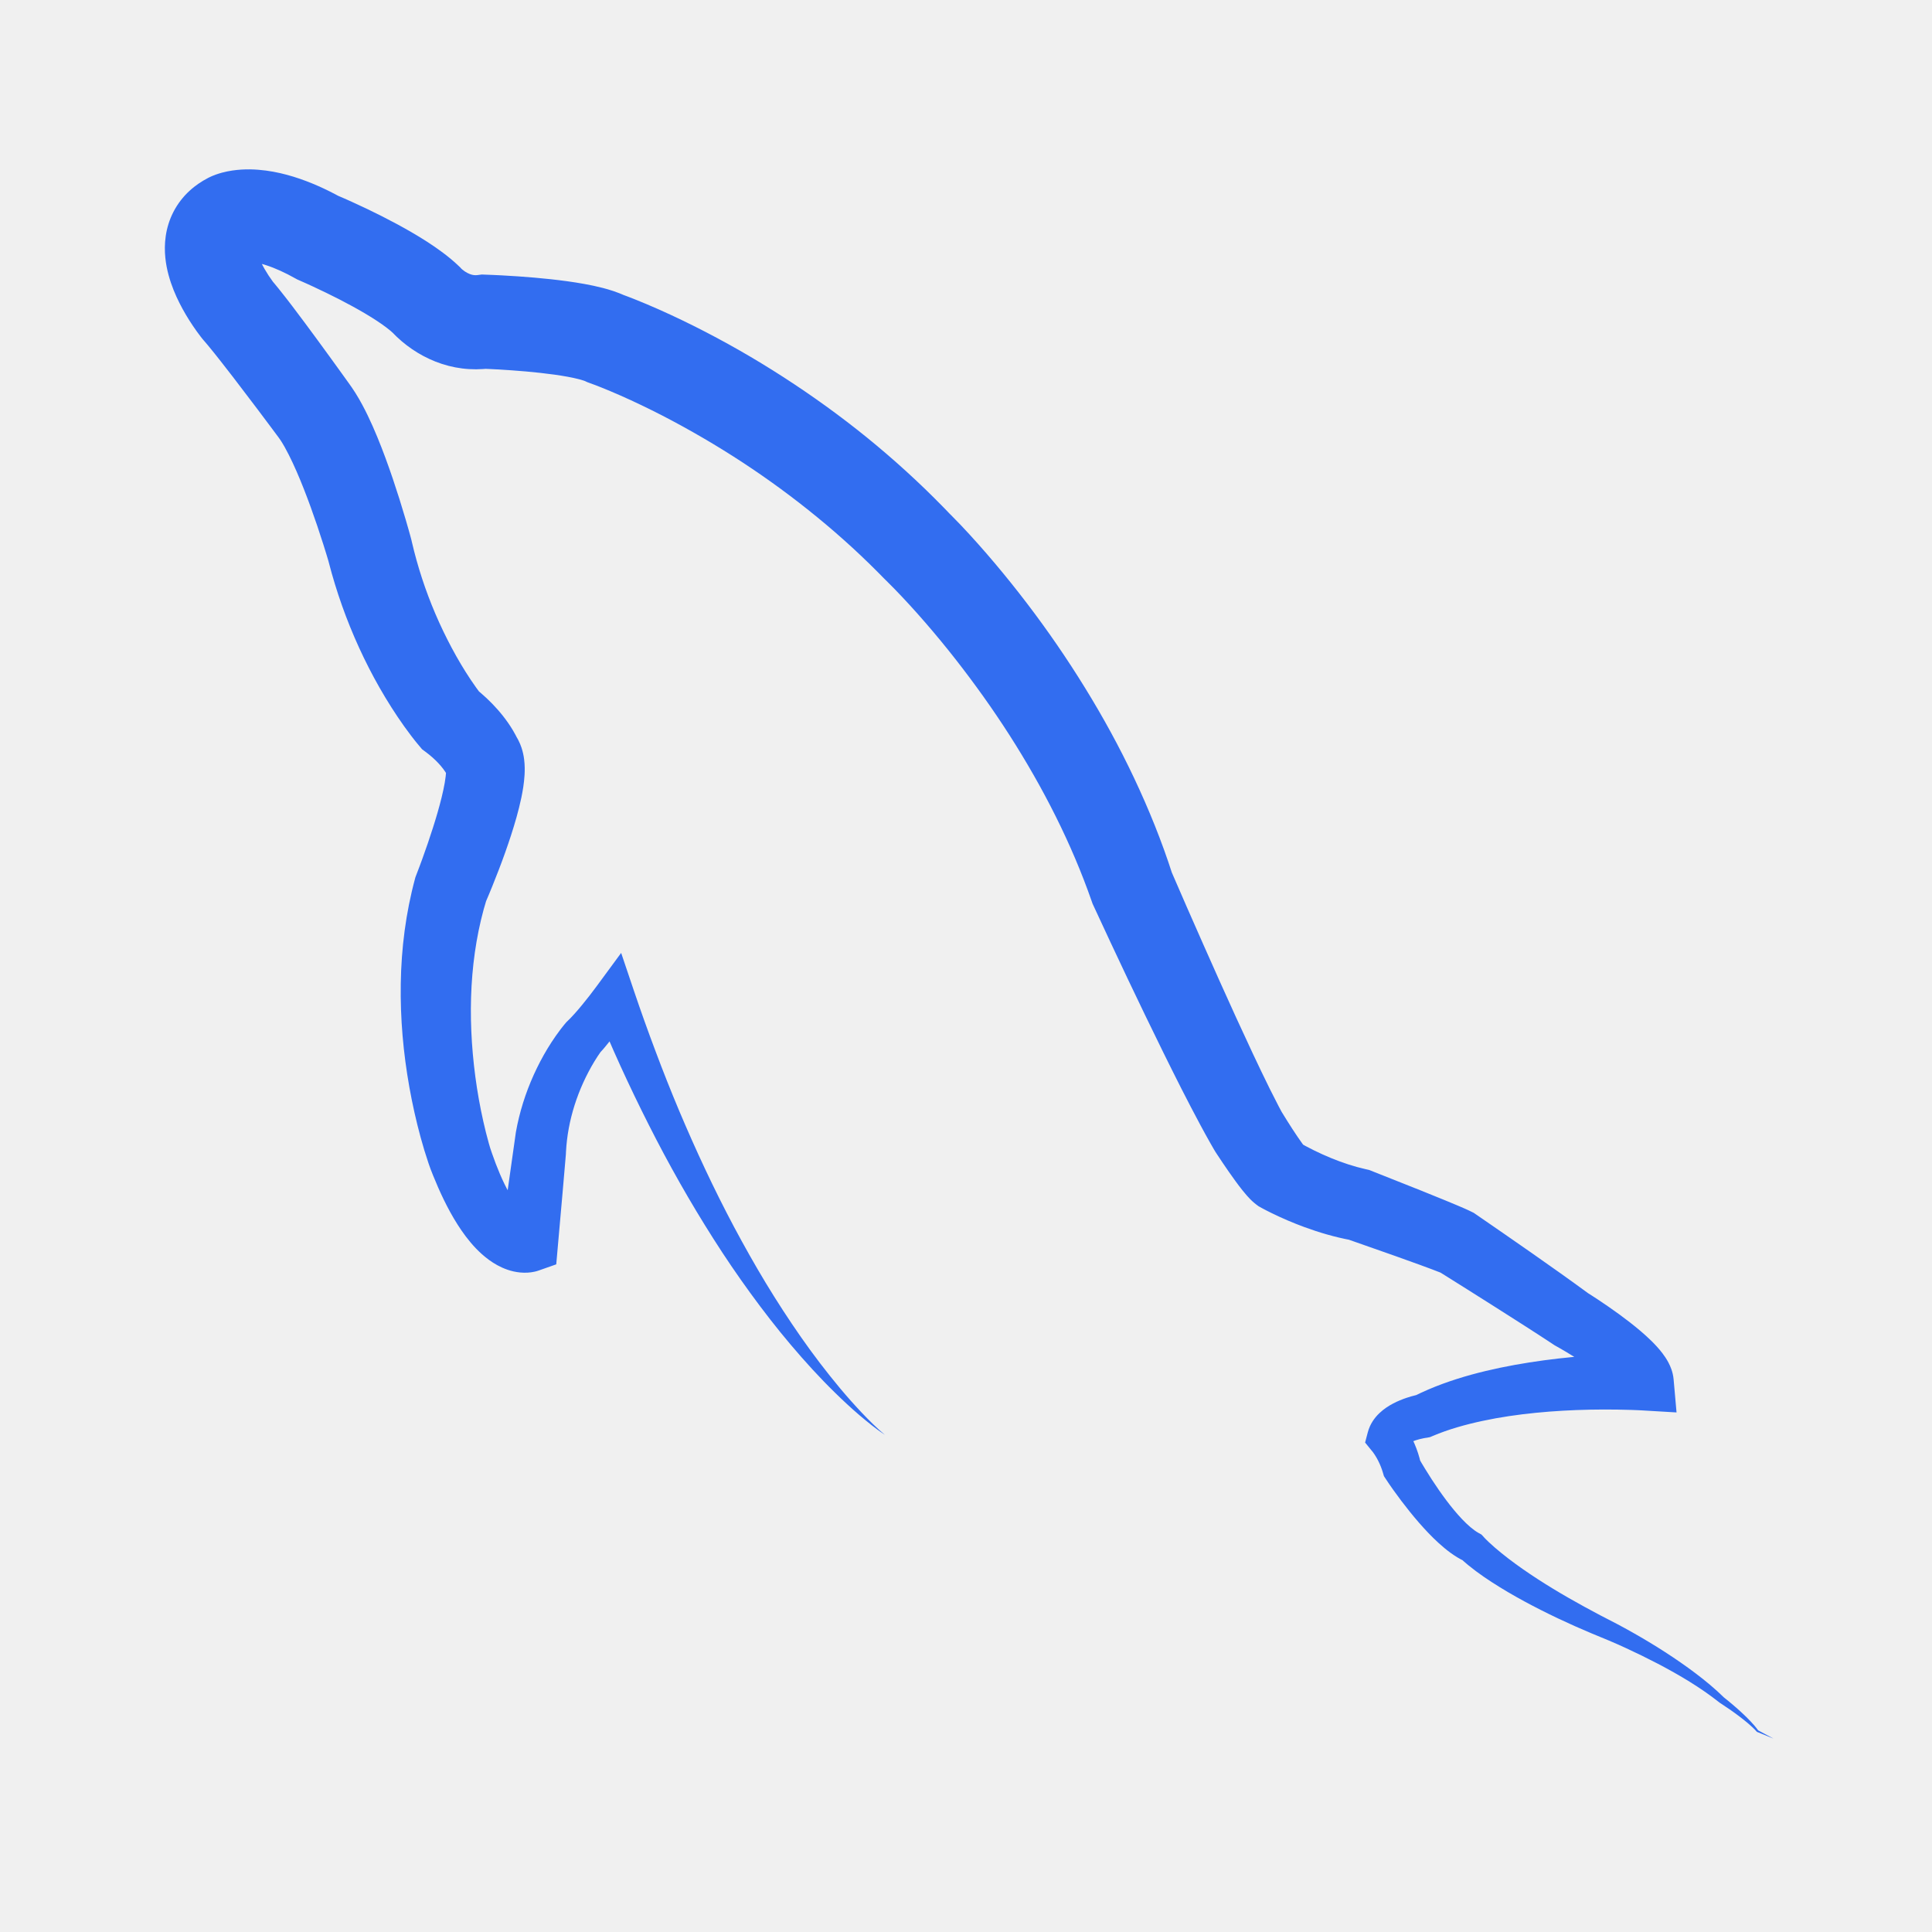
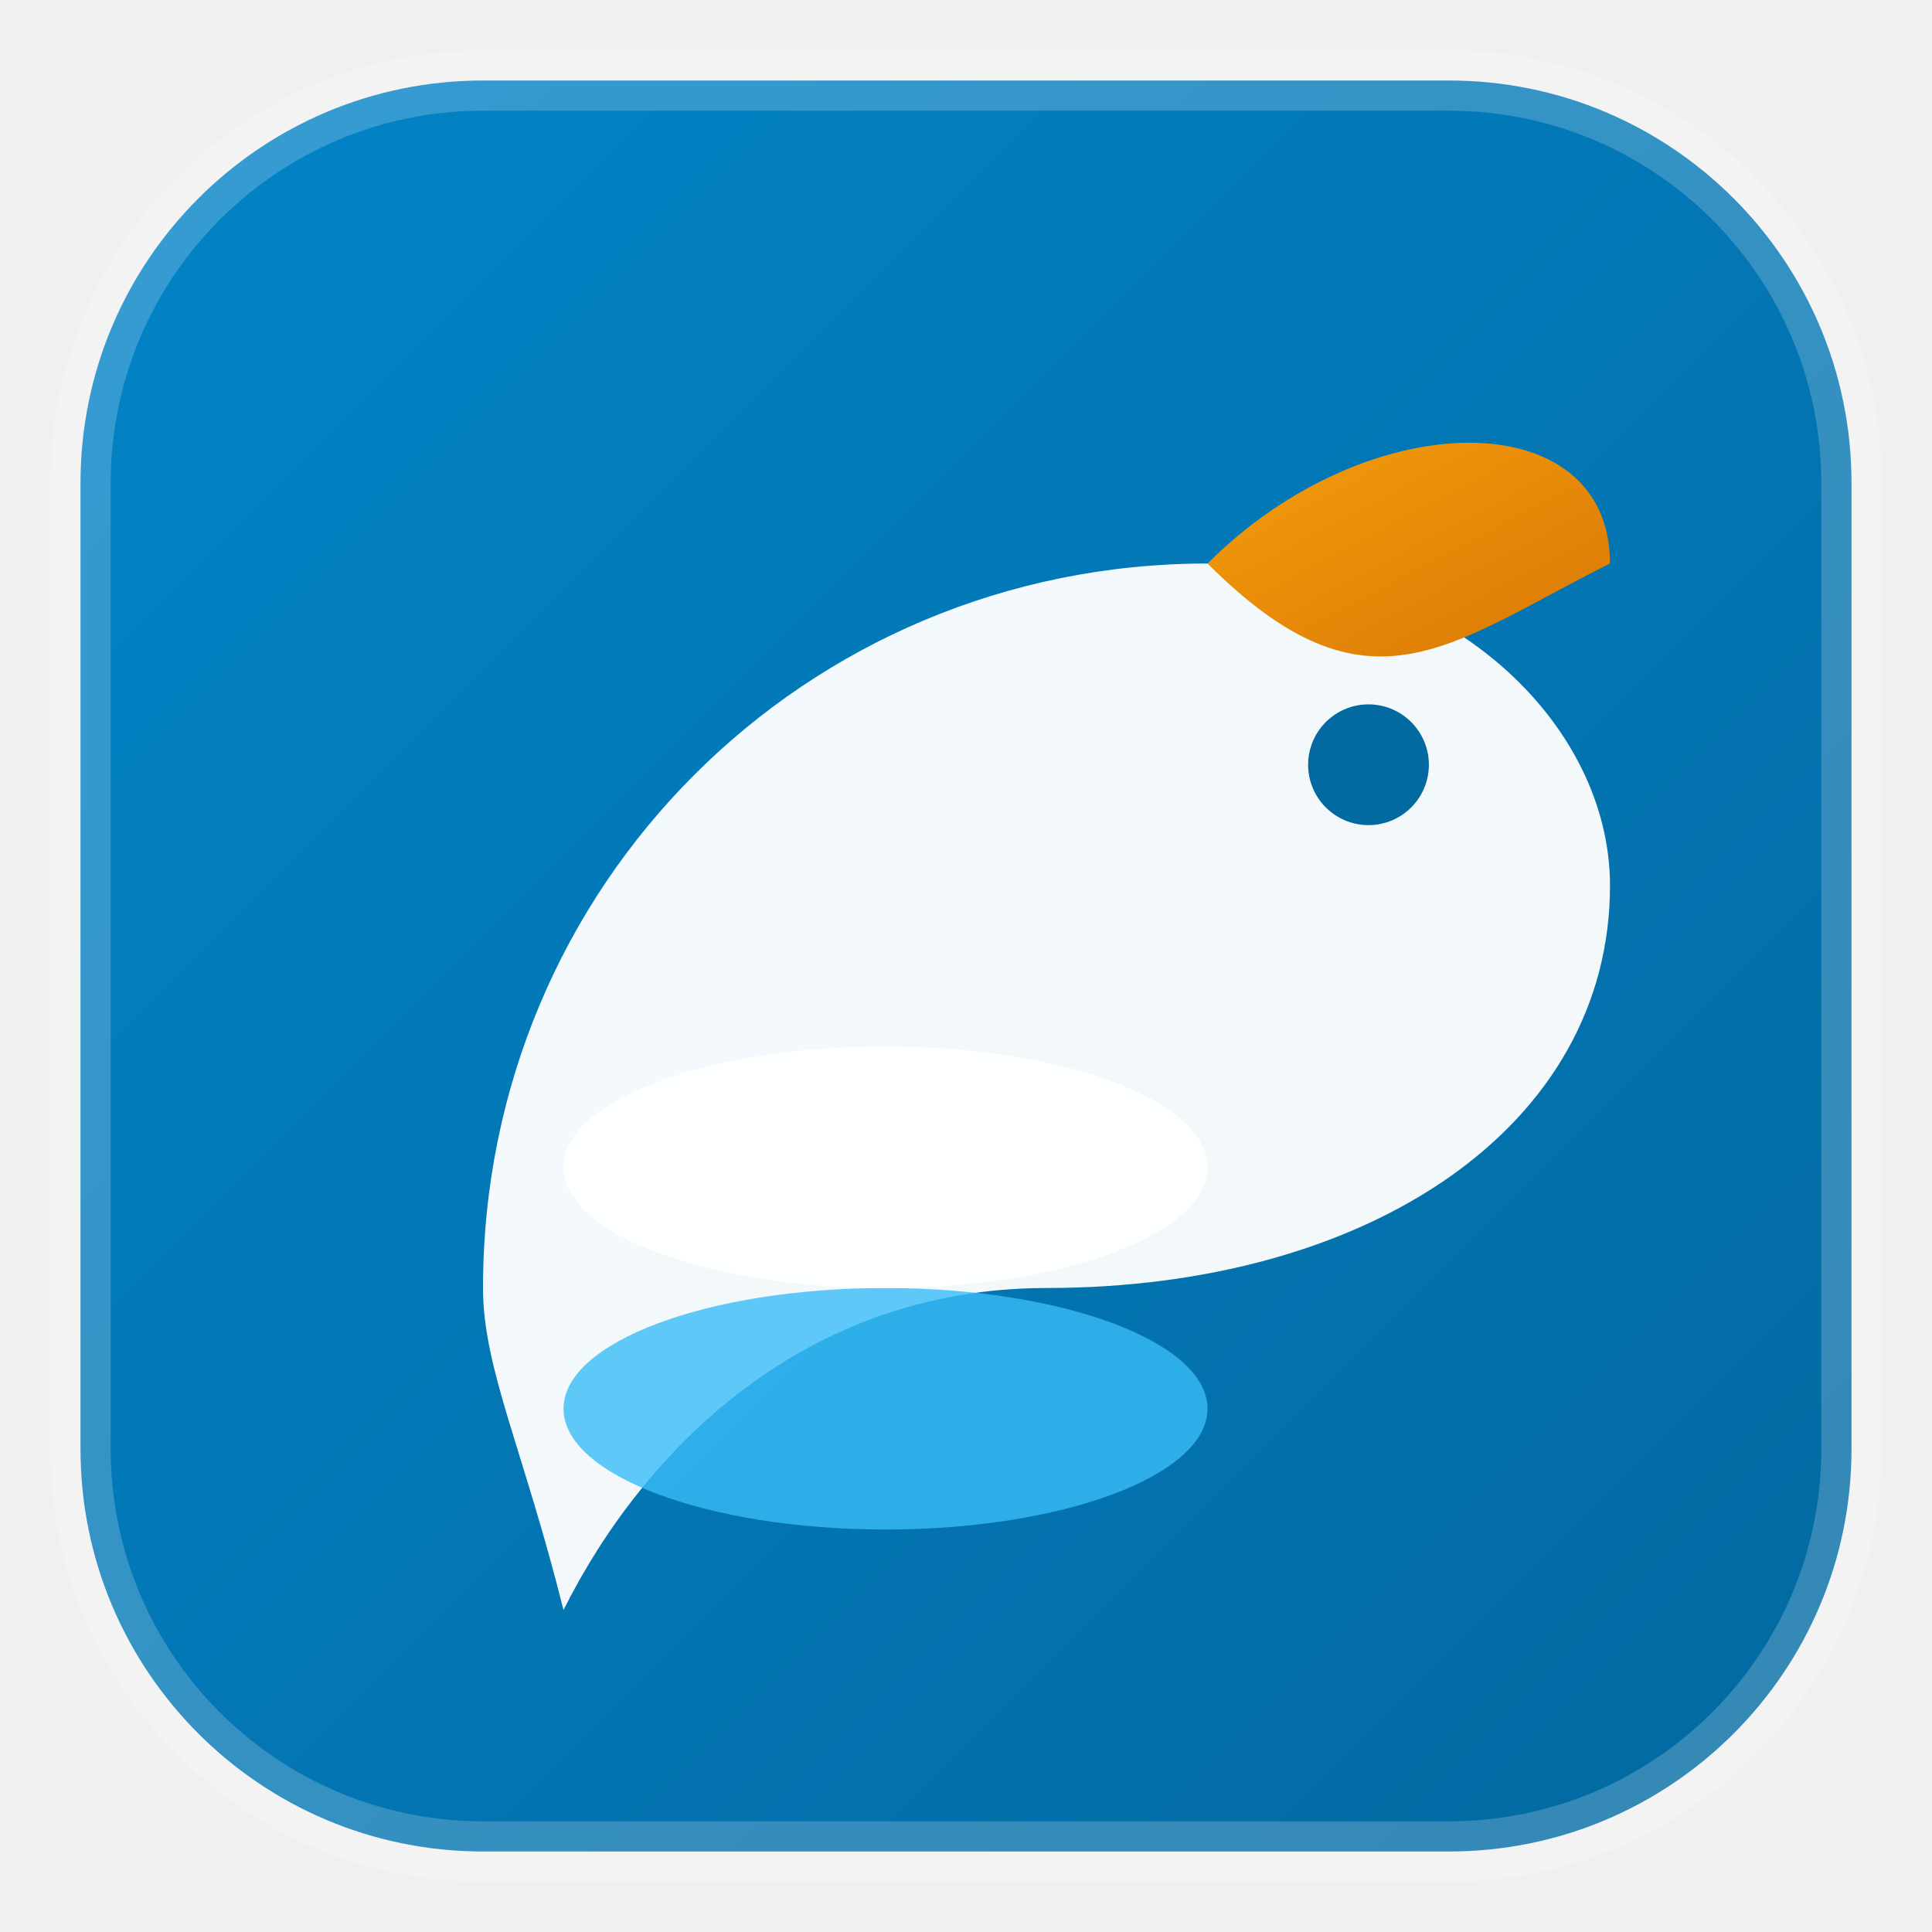
- <svg xmlns="http://www.w3.org/2000/svg" t="1786267787909" class="icon" viewBox="0 0 1024 1024" version="1.1" p-id="35928" width="200" height="200">
-   <path d="M469 760.5c-4.778-3.192-9.256-6.834-13.645-10.565-4.379-3.748-8.595-7.688-12.723-11.722-8.259-8.068-16.038-16.631-23.51-25.456-7.48-8.822-14.56-17.985-21.373-27.347a550.604 550.604 0 0 1-19.545-28.724c-12.449-19.547-23.873-39.762-34.321-60.466a873.506 873.506 0 0 1-15.085-31.352c-4.801-10.559-9.375-21.219-13.781-31.949l19.75 2.354a262.987 262.987 0 0 1-7.914 11.631 170.025 170.025 0 0 1-4.32 5.732c-1.521 1.918-3.108 3.837-4.975 5.832l0.675-0.742c0.063-0.068-0.047 0.072-0.087 0.132l-0.185 0.258-0.402 0.572-0.836 1.236a84.273 84.273 0 0 0-1.661 2.623 98.899 98.899 0 0 0-3.119 5.53 108.394 108.394 0 0 0-5.288 11.646c-3.057 7.955-5.149 16.208-6.132 24.495a95.089 95.089 0 0 0-0.536 6.22l-0.034 0.777-0.018 0.389-0.008 0.194-0.004 0.097-0.065 0.738-0.153 1.781-0.307 3.563-1.228 14.255-2.518 28.503-0.83 9.394-9.144 3.216c-0.707 0.248-0.778 0.258-1.01 0.33l-0.515 0.145-0.825 0.201a22.705 22.705 0 0 1-3.675 0.504 25.96 25.96 0 0 1-3.995-0.082 29.4 29.4 0 0 1-6.658-1.461c-3.968-1.37-7.11-3.246-9.812-5.195-5.357-3.947-9.086-8.236-12.334-12.481-3.216-4.263-5.85-8.552-8.22-12.843-2.357-4.292-4.43-8.59-6.328-12.89a214.11 214.11 0 0 1-2.719-6.453l-1.273-3.228-0.715-1.974-0.594-1.719a234.842 234.842 0 0 1-4.05-13.315 305.755 305.755 0 0 1-5.994-26.732c-3.205-17.972-4.848-36.317-4.547-54.879 0.292-18.547 2.622-37.336 7.612-55.752l0.155-0.573 0.589-1.544 1.51-3.959 1.516-4.107a453.622 453.622 0 0 0 2.916-8.267c1.879-5.519 3.665-11.037 5.229-16.476 1.557-5.416 2.931-10.835 3.777-15.677 0.417-2.375 0.683-4.68 0.695-6.112 0.017-0.672-0.064-1.177-0.046-0.749 0.024 0.212 0.066 0.701 0.387 1.697 0.342 0.985 0.95 2.65 2.76 4.834l-2.101-2.534-1.249-2.911 0.229 0.535c0.014 0.034 0.015 0.04 0.008 0.032l-0.088-0.138-0.347-0.547a26.681 26.681 0 0 0-1.001-1.421 37.253 37.253 0 0 0-2.643-3.133c-1.974-2.108-4.3-4.15-6.852-6.035l-1.729-1.277-1.5-1.793-1.313-1.569-1.054-1.306-1.972-2.531a192.445 192.445 0 0 1-3.686-5.001 230.532 230.532 0 0 1-6.787-10.09 257.223 257.223 0 0 1-11.921-20.857 273.754 273.754 0 0 1-17.984-44.381 268.892 268.892 0 0 1-3.263-11.563l-0.187-0.728-0.093-0.364-0.023-0.091c-0.18-0.694 0.219 0.842 0.169 0.655l-0.037-0.125-0.353-1.194-0.75-2.487-1.562-5.025a511.803 511.803 0 0 0-6.759-19.952c-2.379-6.548-4.889-12.99-7.559-19.088-1.333-3.044-2.713-6-4.113-8.763-1.392-2.753-2.84-5.348-4.172-7.38-0.711-1.096-1.042-1.5-2.339-3.25l-3.257-4.374-6.546-8.734a1961.297 1961.297 0 0 0-13.167-17.312l-6.6-8.482c-2.188-2.784-4.39-5.551-6.498-8.093l-1.534-1.821-0.712-0.821-0.167-0.19-0.082-0.093-0.731-0.874-0.145-0.181-0.657-0.838a110.883 110.883 0 0 1-4.129-5.736c-2.561-3.806-4.936-7.76-7.134-12.12-2.185-4.369-4.215-9.109-5.761-14.762-0.765-2.829-1.399-5.907-1.743-9.334-0.337-3.421-0.379-7.232 0.223-11.384 0.592-4.132 1.906-8.638 4.101-12.865 2.171-4.231 5.186-8.07 8.425-11.042 3.249-3.007 6.646-5.201 9.867-6.876l0.152-0.08c-1.256 0.66 0.467-0.25 0.19-0.098l0.858-0.416a33.4 33.4 0 0 1 1.214-0.536 36.775 36.775 0 0 1 1.9-0.732 41.296 41.296 0 0 1 3.167-0.982 48.583 48.583 0 0 1 5.441-1.122c6.77-0.971 12.48-0.657 17.824 0.027 5.319 0.713 10.173 1.899 14.754 3.312 9.141 2.853 17.184 6.615 24.708 10.72l-2.365-1.149 4.257 1.833 4.044 1.803a388.87 388.87 0 0 1 7.998 3.72 376.026 376.026 0 0 1 15.892 8.057c5.302 2.862 10.609 5.898 16.021 9.377a145.921 145.921 0 0 1 8.25 5.696c2.811 2.106 5.687 4.408 8.765 7.365l0.647 0.621 0.931 1.056-0.403-0.457c-0.025-0.027-0.02-0.022-0.012-0.015l0.143 0.135c0.134 0.125 0.316 0.286 0.51 0.447 0.393 0.326 0.839 0.662 1.288 0.96a13.453 13.453 0 0 0 2.607 1.371c0.805 0.306 1.498 0.475 2.146 0.551 0.649 0.08 1.267 0.073 1.998-0.023l2.196-0.287 1.908 0.074 4.452 0.173 4.293 0.209c2.854 0.151 5.703 0.325 8.559 0.521 5.711 0.395 11.443 0.88 17.266 1.511 5.832 0.639 11.723 1.401 17.956 2.527 3.126 0.571 6.335 1.229 9.822 2.134 1.748 0.457 3.57 0.977 5.554 1.644 1.989 0.675 4.136 1.471 6.722 2.712l-2.742-1.131 2.03 0.732 1.743 0.654 3.355 1.306c2.204 0.875 4.365 1.764 6.507 2.669a404.28 404.28 0 0 1 12.652 5.609 478.77 478.77 0 0 1 24.511 12.244c16.065 8.584 31.596 18.063 46.622 28.315 15.016 10.262 29.527 21.305 43.35 33.209a475.842 475.842 0 0 1 20.246 18.436 473.967 473.967 0 0 1 9.724 9.668l2.386 2.464 1.188 1.238 0.074 0.077c-0.277-0.276 0.725 0.728-0.603-0.599l0.166 0.161 0.408 0.399 0.68 0.673a282.783 282.783 0 0 1 4.969 5.094c6.381 6.723 12.382 13.517 18.237 20.454a557.655 557.655 0 0 1 16.976 21.183 545.37 545.37 0 0 1 30.712 44.703c9.505 15.416 18.25 31.356 26.025 47.835 7.776 16.474 14.66 33.457 20.276 50.948l-0.78-2.006a4216.08 4216.08 0 0 0 17.072 39.002c5.756 12.982 11.534 25.947 17.422 38.812 5.895 12.846 11.853 25.683 17.981 38.084a437.137 437.137 0 0 0 4.634 9.101l1.163 2.188 0.29 0.537 0.145 0.269 0.019 0.033c-0.194-0.326 0.462 0.777-0.432-0.723l0.03 0.052 0.075 0.125 0.647 1.064 2.684 4.329a288.72 288.72 0 0 0 5.43 8.349c0.891 1.31 1.778 2.58 2.559 3.641 0.384 0.521 0.748 0.995 0.967 1.271 0.101 0.128 0.17 0.211 0.092 0.142l-0.305-0.276c-0.147-0.126-0.501-0.448-1.053-0.853l-1.844-1.229c-0.078-0.044 0.04 0.028 0.085 0.056l0.204 0.124 0.462 0.272 0.998 0.573 2.108 1.162c1.435 0.772 2.906 1.527 4.391 2.26a146.183 146.183 0 0 0 9.053 4.085c6.096 2.502 12.279 4.54 18.294 5.886l1.903 0.426 0.987 0.392 26.038 10.337 13.052 5.291 6.61 2.749 3.424 1.469 1.847 0.824 1.054 0.487 1.403 0.686 1.028 0.503 0.785 0.54a4825.82 4825.82 0 0 1 30.059 20.816c5.002 3.487 9.99 7.002 14.972 10.556 4.986 3.555 9.962 7.123 14.979 10.814l-1.13-0.724 3.057 1.931 2.914 1.9a308.395 308.395 0 0 1 5.752 3.889c3.813 2.642 7.591 5.378 11.359 8.312 3.772 2.953 7.518 6.039 11.347 9.777 1.919 1.897 3.86 3.925 5.91 6.599 1.024 1.357 2.088 2.876 3.173 4.908a26.539 26.539 0 0 1 1.593 3.629c0.499 1.441 0.97 3.174 1.163 5.353l1.549 17.479-17.22-1.016-1.628-0.096-1.757-0.084-3.564-0.134-7.196-0.169a405.242 405.242 0 0 0-14.459 0.032c-9.643 0.194-19.272 0.724-28.803 1.67-9.528 0.95-18.97 2.313-28.155 4.28-9.175 1.962-18.141 4.481-26.382 7.971l-1.506 0.638-1.678 0.324c0.103-0.02-0.039-0.001-0.083 0.004l-0.225 0.029-0.504 0.076-1.064 0.192c-0.718 0.142-1.437 0.307-2.133 0.489-1.392 0.365-2.703 0.808-3.789 1.275-1.082 0.459-1.927 0.973-2.309 1.251-0.196 0.135-0.266 0.196-0.254 0.124 0.004-0.065 0.1-0.283 0.131-0.547l-2.131-9.91 0.391 0.503 0.264 0.357 0.461 0.656c0.293 0.426 0.561 0.837 0.82 1.247 0.519 0.819 0.996 1.63 1.447 2.444a55.545 55.545 0 0 1 2.424 4.941 58.013 58.013 0 0 1 3.345 10.329l-1.177-2.833c0.471 0.846 1.073 1.875 1.634 2.819l1.743 2.895a238.221 238.221 0 0 0 3.612 5.739c2.463 3.788 5.025 7.498 7.699 11.054 2.672 3.55 5.462 6.963 8.369 10.021 1.452 1.525 2.937 2.956 4.421 4.217 1.478 1.254 2.978 2.343 4.307 3.078l1.53 0.846 1.061 1.111c-0.09-0.094 0.002 0.013 0.021 0.036l0.129 0.149 0.309 0.341 0.698 0.732a58.307 58.307 0 0 0 1.537 1.511 94.16 94.16 0 0 0 3.339 3.016 163.819 163.819 0 0 0 7.197 5.84c4.959 3.8 10.166 7.406 15.496 10.864 10.67 6.923 21.861 13.222 33.241 19.228l8.671 4.483a336.21 336.21 0 0 1 8.675 4.752c5.723 3.246 11.366 6.615 16.885 10.192 5.521 3.569 10.942 7.301 16.196 11.27 5.255 3.965 10.343 8.18 15.064 12.805l-0.16-0.126a165.855 165.855 0 0 1 4.936 4.055 158.83 158.83 0 0 1 4.766 4.224 93.983 93.983 0 0 1 4.544 4.475c1.46 1.55 2.873 3.154 4.116 4.906l-0.182-0.145L940 921.5l-8.715-3.544-0.084-0.034-0.098-0.11c-1.368-1.547-2.905-2.955-4.485-4.308-1.583-1.352-3.228-2.636-4.889-3.896a154.889 154.889 0 0 0-5.074-3.67 163.198 163.198 0 0 0-5.19-3.467l-0.16-0.126c-10.039-7.954-21.155-14.521-32.529-20.49a384.725 384.725 0 0 0-17.311-8.484 324.208 324.208 0 0 0-8.792-3.883l-9.001-3.721c-12.111-5.08-24.041-10.69-35.727-17.008-5.839-3.171-11.609-6.527-17.275-10.201-2.831-1.842-5.643-3.753-8.407-5.822a112.246 112.246 0 0 1-4.136-3.231 72.053 72.053 0 0 1-2.07-1.762l-1.057-0.958-0.55-0.523-0.293-0.289-0.395-0.409 2.591 1.957c-2.909-1.328-5.331-2.895-7.575-4.52-2.232-1.632-4.268-3.343-6.195-5.095-3.849-3.508-7.292-7.179-10.564-10.932-3.267-3.755-6.343-7.597-9.303-11.509a257.628 257.628 0 0 1-4.351-5.93 182.788 182.788 0 0 1-2.111-3.025 146.07 146.07 0 0 1-2.115-3.168l-0.626-0.969-0.551-1.864a37.106 37.106 0 0 0-2.567-6.422 34.048 34.048 0 0 0-1.694-2.938 27.981 27.981 0 0 0-0.913-1.325l-0.445-0.581-0.198-0.239-0.075-0.083c-0.011-0.012-0.02-0.021-0.02-0.019 0.009 0.012-0.03-0.031 0.065 0.086l-3.584-4.411 1.452-5.499a20.31 20.31 0 0 1 2.568-5.799 23.363 23.363 0 0 1 3.541-4.261c2.478-2.348 4.961-3.897 7.346-5.159 2.392-1.247 4.716-2.183 7.025-2.965a58.037 58.037 0 0 1 5.244-1.497l0.922-0.207 0.49-0.102 0.634-0.116-3.184 0.962c9.874-4.932 20.025-8.493 30.219-11.316 10.204-2.797 20.462-4.867 30.728-6.485 10.269-1.611 20.549-2.761 30.844-3.555 5.148-0.396 10.301-0.7 15.47-0.913 2.585-0.108 5.173-0.187 7.775-0.229l3.921-0.047 1.986-0.003 2.112 0.02-15.67 16.463a9.13 9.13 0 0 0 0.417 2.155c0.129 0.399 0.213 0.574 0.229 0.637 0.031 0.106-0.167-0.18-0.497-0.548-0.671-0.771-1.802-1.896-3.07-3.012-2.571-2.271-5.714-4.651-8.977-6.943-3.277-2.301-6.726-4.552-10.242-6.738a285.332 285.332 0 0 0-5.325-3.228l-2.683-1.565-2.585-1.461-0.25-0.141-0.881-0.583c-4.926-3.263-9.98-6.524-15.044-9.77l-15.26-9.725a4711.566 4711.566 0 0 0-30.686-19.319l1.813 1.042-5.099-1.962-6.354-2.348-12.97-4.661-26.15-9.186 2.891 0.817c-8.734-1.618-16.971-4.046-24.901-6.956a184.724 184.724 0 0 1-17.436-7.457l-2.888-1.454-1.477-0.777-0.77-0.415-0.934-0.522-0.803-0.448-1.041-0.781a27.581 27.581 0 0 1-2.073-1.717l-0.689-0.647-0.572-0.565a45.45 45.45 0 0 1-1.713-1.835 74.675 74.675 0 0 1-2.412-2.88 141.19 141.19 0 0 1-3.785-4.982 322.988 322.988 0 0 1-6.561-9.392l-3.113-4.673-0.783-1.198-0.103-0.159-0.058-0.09-0.497-0.834-0.185-0.315-0.366-0.628-1.433-2.494a477.232 477.232 0 0 1-5.409-9.813c-6.965-12.972-13.425-25.85-19.8-38.784a3041.978 3041.978 0 0 1-18.767-38.822 4251.901 4251.901 0 0 1-18.262-39.025l-0.329-0.714-0.451-1.293c-10.718-30.718-25.767-60.175-43.55-87.991-8.904-13.908-18.552-27.387-28.749-40.418a510.183 510.183 0 0 0-15.763-19.13c-5.394-6.222-10.951-12.327-16.564-18.089a237.071 237.071 0 0 0-4.137-4.161l-0.479-0.464-0.174-0.167-0.938-0.935-1.07-1.094-2.151-2.179a421.657 421.657 0 0 0-8.775-8.556 426.803 426.803 0 0 0-18.311-16.35 462.859 462.859 0 0 0-39.282-29.649c-13.623-9.193-27.762-17.654-42.237-25.385a428.318 428.318 0 0 0-21.965-10.921 355.173 355.173 0 0 0-11.096-4.895 280.865 280.865 0 0 0-5.51-2.248l-2.696-1.043-2.321-0.854-1.602-0.589-1.141-0.542c0.128 0.061-0.273-0.123-0.867-0.315-0.6-0.199-1.397-0.437-2.285-0.67-1.788-0.47-3.918-0.927-6.153-1.336-4.492-0.824-9.416-1.488-14.417-2.042-5.013-0.554-10.144-1-15.306-1.367a487.998 487.998 0 0 0-7.76-0.488l-3.872-0.197-3.717-0.153 4.103-0.213a57.63 57.63 0 0 1-14.882 0.068 58.294 58.294 0 0 1-14.205-3.656 63.292 63.292 0 0 1-12.314-6.551 65.272 65.272 0 0 1-5.452-4.152 61.834 61.834 0 0 1-2.643-2.375 54.994 54.994 0 0 1-1.367-1.348l-0.745-0.777-0.424-0.458-0.691-0.78 1.577 1.677c-0.912-0.898-2.343-2.11-3.967-3.333a96.797 96.797 0 0 0-5.423-3.783c-3.905-2.546-8.213-5.063-12.66-7.494a326.714 326.714 0 0 0-13.75-7.069 442.732 442.732 0 0 0-7.063-3.357l-3.54-1.619-3.37-1.493-1.504-0.667-0.861-0.483c-5.319-2.986-10.655-5.451-15.524-7.014-2.421-0.779-4.725-1.333-6.681-1.615-1.921-0.298-3.62-0.271-4.124-0.196-0.106 0.011-0.14 0.02 0.048-0.032 0.097-0.029 0.242-0.071 0.536-0.176l0.614-0.241 0.584-0.26 0.548-0.267c-0.328 0.178 1.344-0.706 0.038-0.019-0.035 0.01 0.268-0.148 0.821-0.66 0.533-0.495 1.26-1.393 1.739-2.366 0.495-0.972 0.723-1.918 0.781-2.421 0.085-1.068-0.121-0.361 0.274 1.077 0.352 1.442 1.124 3.527 2.198 5.73 1.071 2.213 2.436 4.592 3.941 6.896a65.634 65.634 0 0 0 2.25 3.235l0.187 0.249-0.659-0.788 0.144 0.167 0.283 0.331 1.074 1.273 1.979 2.417c2.534 3.145 4.859 6.155 7.167 9.173a887.454 887.454 0 0 1 6.775 9.01 2014.012 2014.012 0 0 1 13.186 17.973l6.505 9.001 3.242 4.514 1.842 2.583a81.718 81.718 0 0 1 2.108 3.201c2.602 4.167 4.624 8.053 6.483 11.878 1.847 3.819 3.479 7.561 5.015 11.273 3.059 7.418 5.716 14.726 8.198 22.028a554.95 554.95 0 0 1 6.911 21.91l1.59 5.524 0.78 2.801 0.396 1.455 0.284 1.104 0.07 0.304 0.14 0.609a223.397 223.397 0 0 0 2.475 9.694 229.28 229.28 0 0 0 14.121 37.519c2.898 6.03 6.036 11.946 9.433 17.642a186.91 186.91 0 0 0 5.262 8.338 148.27 148.27 0 0 0 2.732 3.944l1.357 1.853 1.079 1.417-3.229-3.07c4.337 3.42 8.48 7.244 12.317 11.609a78.218 78.218 0 0 1 5.519 7.034 66.522 66.522 0 0 1 2.584 4.026c0.425 0.718 0.848 1.465 1.28 2.279l0.67 1.307 0.368 0.764 0.211 0.458 0.358 0.817-3.35-5.444c2.794 3.354 4.084 6.414 4.918 8.839a32.269 32.269 0 0 1 1.391 6.154c0.428 3.453 0.355 6.013 0.234 8.386-0.293 4.665-0.969 8.406-1.705 12.02-1.509 7.136-3.397 13.494-5.405 19.747a369.235 369.235 0 0 1-6.459 18.215 489.651 489.651 0 0 1-3.497 8.877l-1.815 4.418-1.919 4.527 0.744-2.117c-4.56 14.689-7.125 30.253-8.033 46.109-0.892 15.863-0.118 32.027 2.004 48.073a271 271 0 0 0 4.267 23.879c0.889 3.917 1.852 7.842 2.91 11.555l0.718 2.438 0.959 2.831c0.65 1.877 1.325 3.731 2.024 5.559 2.788 7.271 6.05 14.262 9.745 19.728 1.812 2.7 3.798 4.984 5.32 6.243 0.739 0.629 1.344 0.972 1.437 1.051 0.04 0.045-0.048 0.026-0.387 0.014a6.987 6.987 0 0 0-0.772 0.022 8.698 8.698 0 0 0-1.274 0.206l-0.432 0.108-0.32 0.091c-0.167 0.054-0.174 0.043-0.818 0.27l-9.974 12.609 8.08-57.157c1.874-10.57 5.116-20.777 9.455-30.396a133.137 133.137 0 0 1 7.346-13.998 122.717 122.717 0 0 1 4.347-6.664 106.737 106.737 0 0 1 2.384-3.274l1.279-1.646 0.684-0.847 0.844-1.008 0.429-0.512 0.247-0.23c1.264-1.178 2.624-2.605 3.969-4.099a144.07 144.07 0 0 0 4.036-4.7 222.467 222.467 0 0 0 3.972-4.966 246.029 246.029 0 0 0 3.814-5.04l12.996-17.662 6.755 20.016a970.96 970.96 0 0 0 11.453 32.043 857.305 857.305 0 0 0 12.556 31.637c8.829 20.905 18.418 41.513 29.092 61.574 5.354 10.02 10.92 19.935 16.806 29.667a525.828 525.828 0 0 0 18.605 28.619 398.964 398.964 0 0 0 20.746 27.179 289.798 289.798 0 0 0 11.381 12.808c3.939 4.137 7.977 8.208 12.382 11.887z" fill="#326DF0" p-id="35929" />
+ <svg xmlns="http://www.w3.org/2000/svg" viewBox="0 0 48 48" width="100%" height="100%">
+   <defs>
+     <linearGradient id="mysql-bg" x1="0%" y1="0%" x2="100%" y2="100%">
+       <stop offset="0%" stop-color="#0284c7" />
+       <stop offset="100%" stop-color="#0369a1" />
+     </linearGradient>
+     <linearGradient id="mysql-accent" x1="0%" y1="0%" x2="100%" y2="100%">
+       <stop offset="0%" stop-color="#f59e0b" />
+       <stop offset="100%" stop-color="#d97706" />
+     </linearGradient>
+   </defs>
+   <rect x="2" y="2" width="44" height="44" rx="10" fill="url(#mysql-bg)" stroke="rgba(255,255,255,0.2)" stroke-width="1.5" />
+   <path d="M12 32 C12 22 20 14 30 14 C36 14 40 18 40 22 C40 28 34 32 26 32 C20 32 16 36 14 40 C13 36 12 34 12 32 Z" fill="#ffffff" opacity="0.95" />
+   <path d="M30 14 C34 10 40 10 40 14 C36 16 34 18 30 14 Z" fill="url(#mysql-accent)" />
+   <circle cx="34" cy="19" r="1.5" fill="#0369a1" />
+   <ellipse cx="22" cy="35" rx="8" ry="3" fill="#38bdf8" opacity="0.8" />
+   <ellipse cx="22" cy="29" rx="8" ry="3" fill="#ffffff" opacity="0.95" />
</svg>
